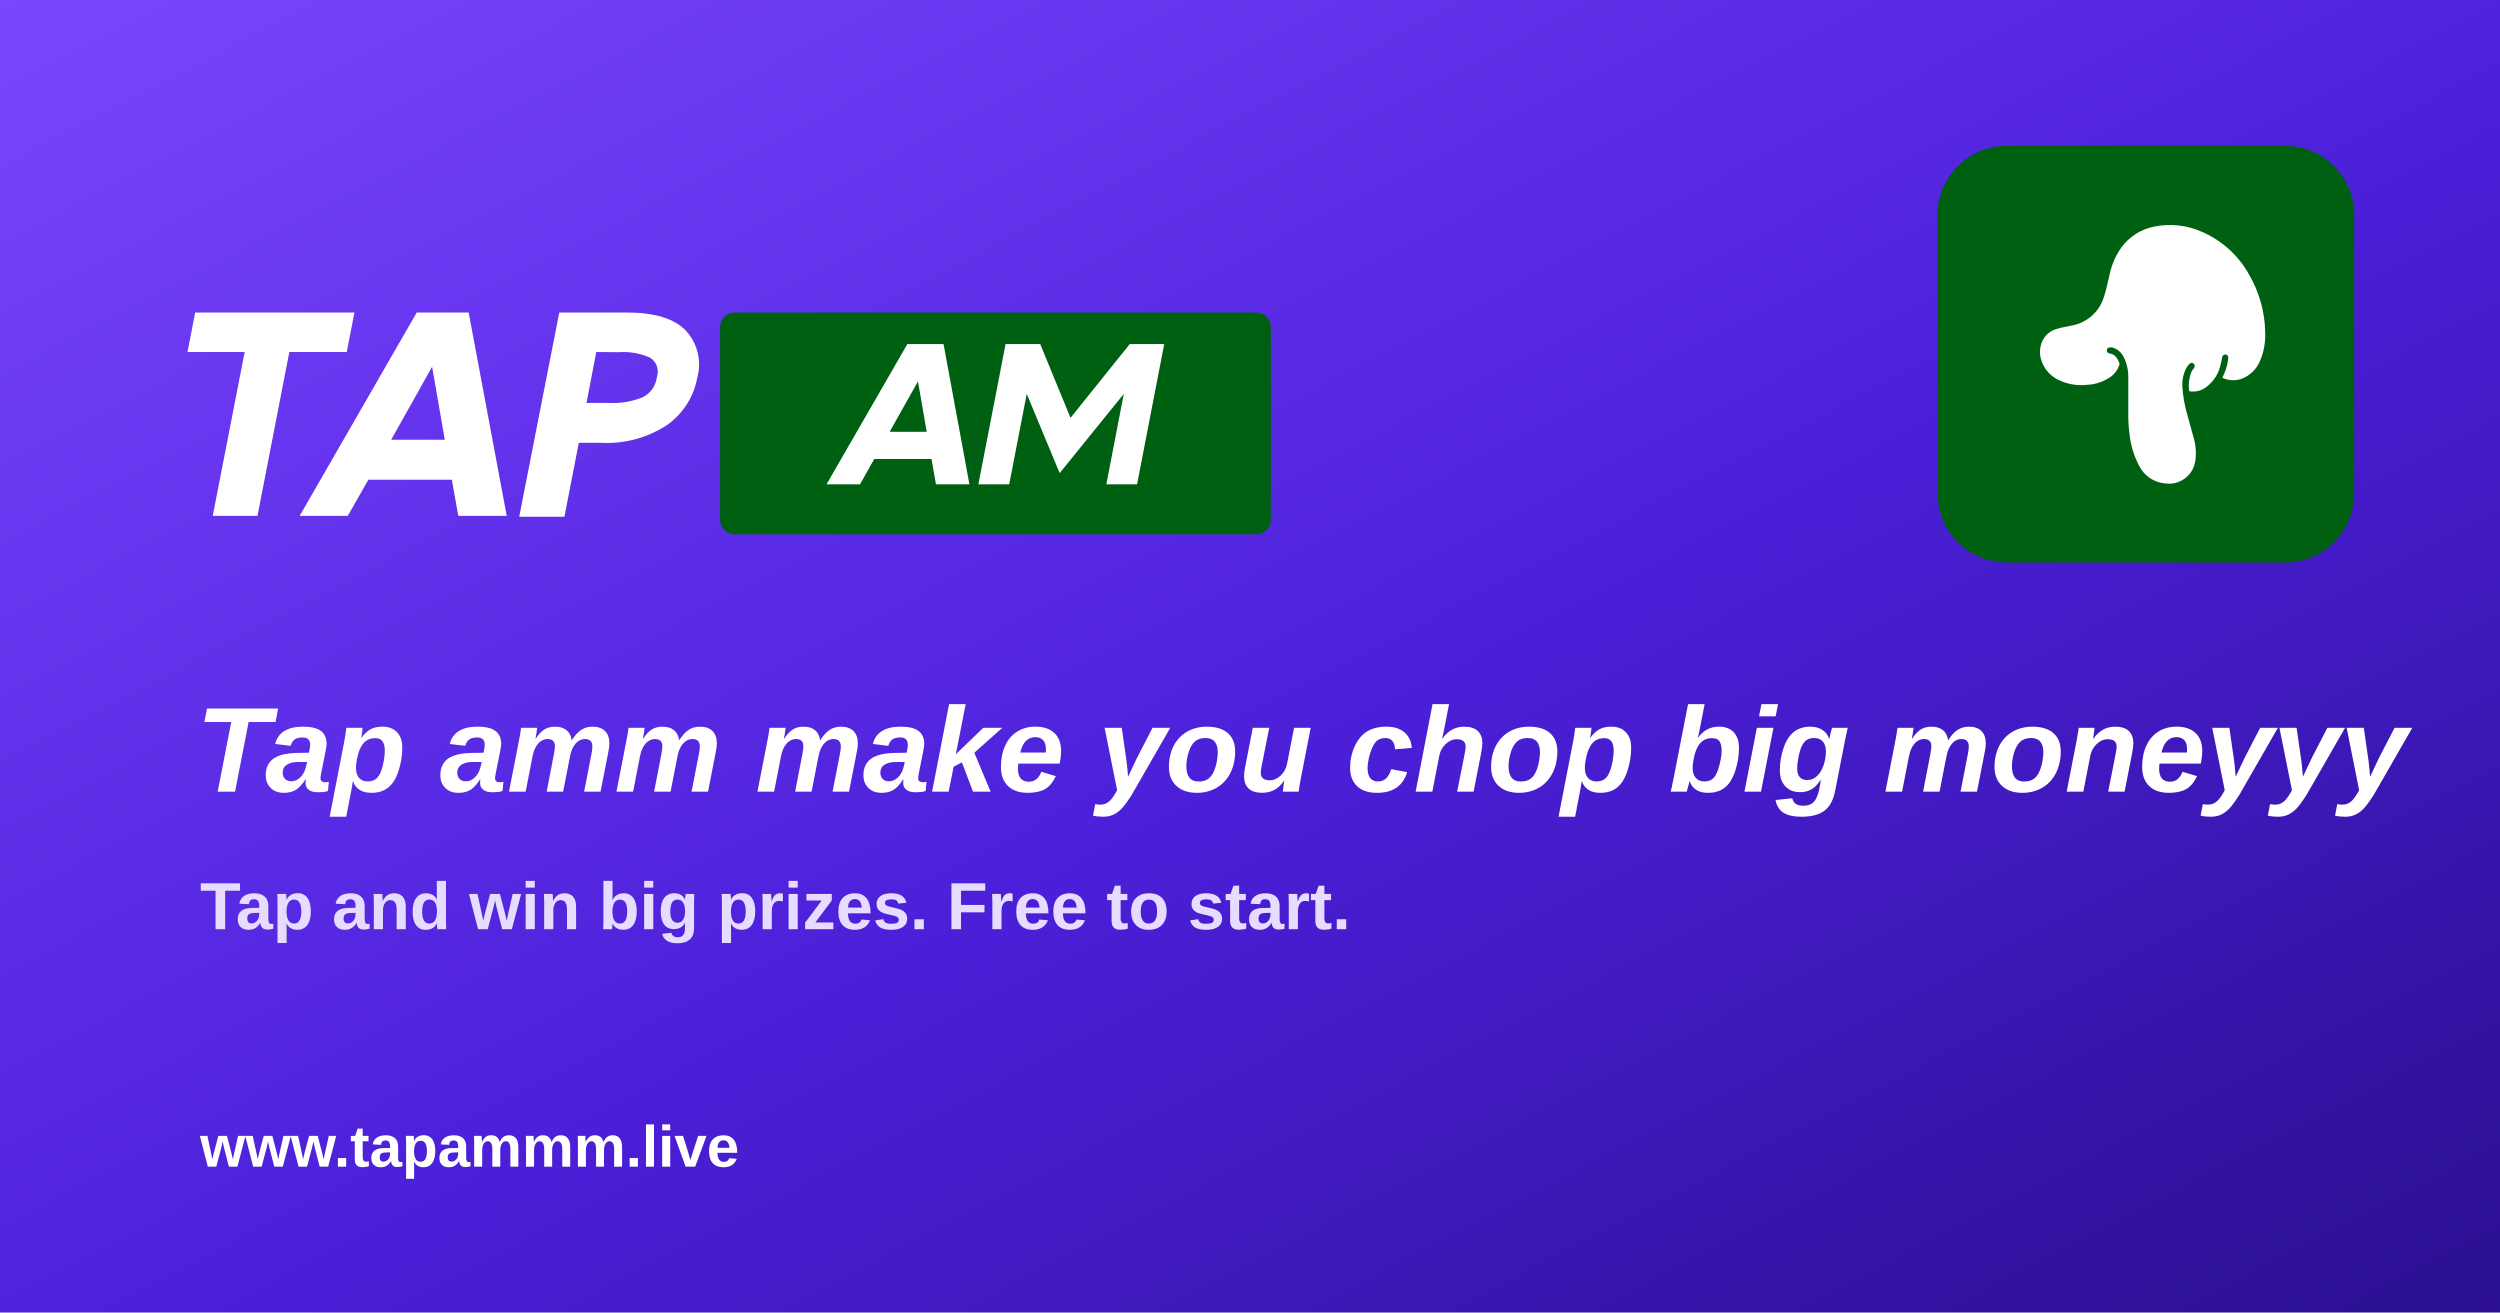
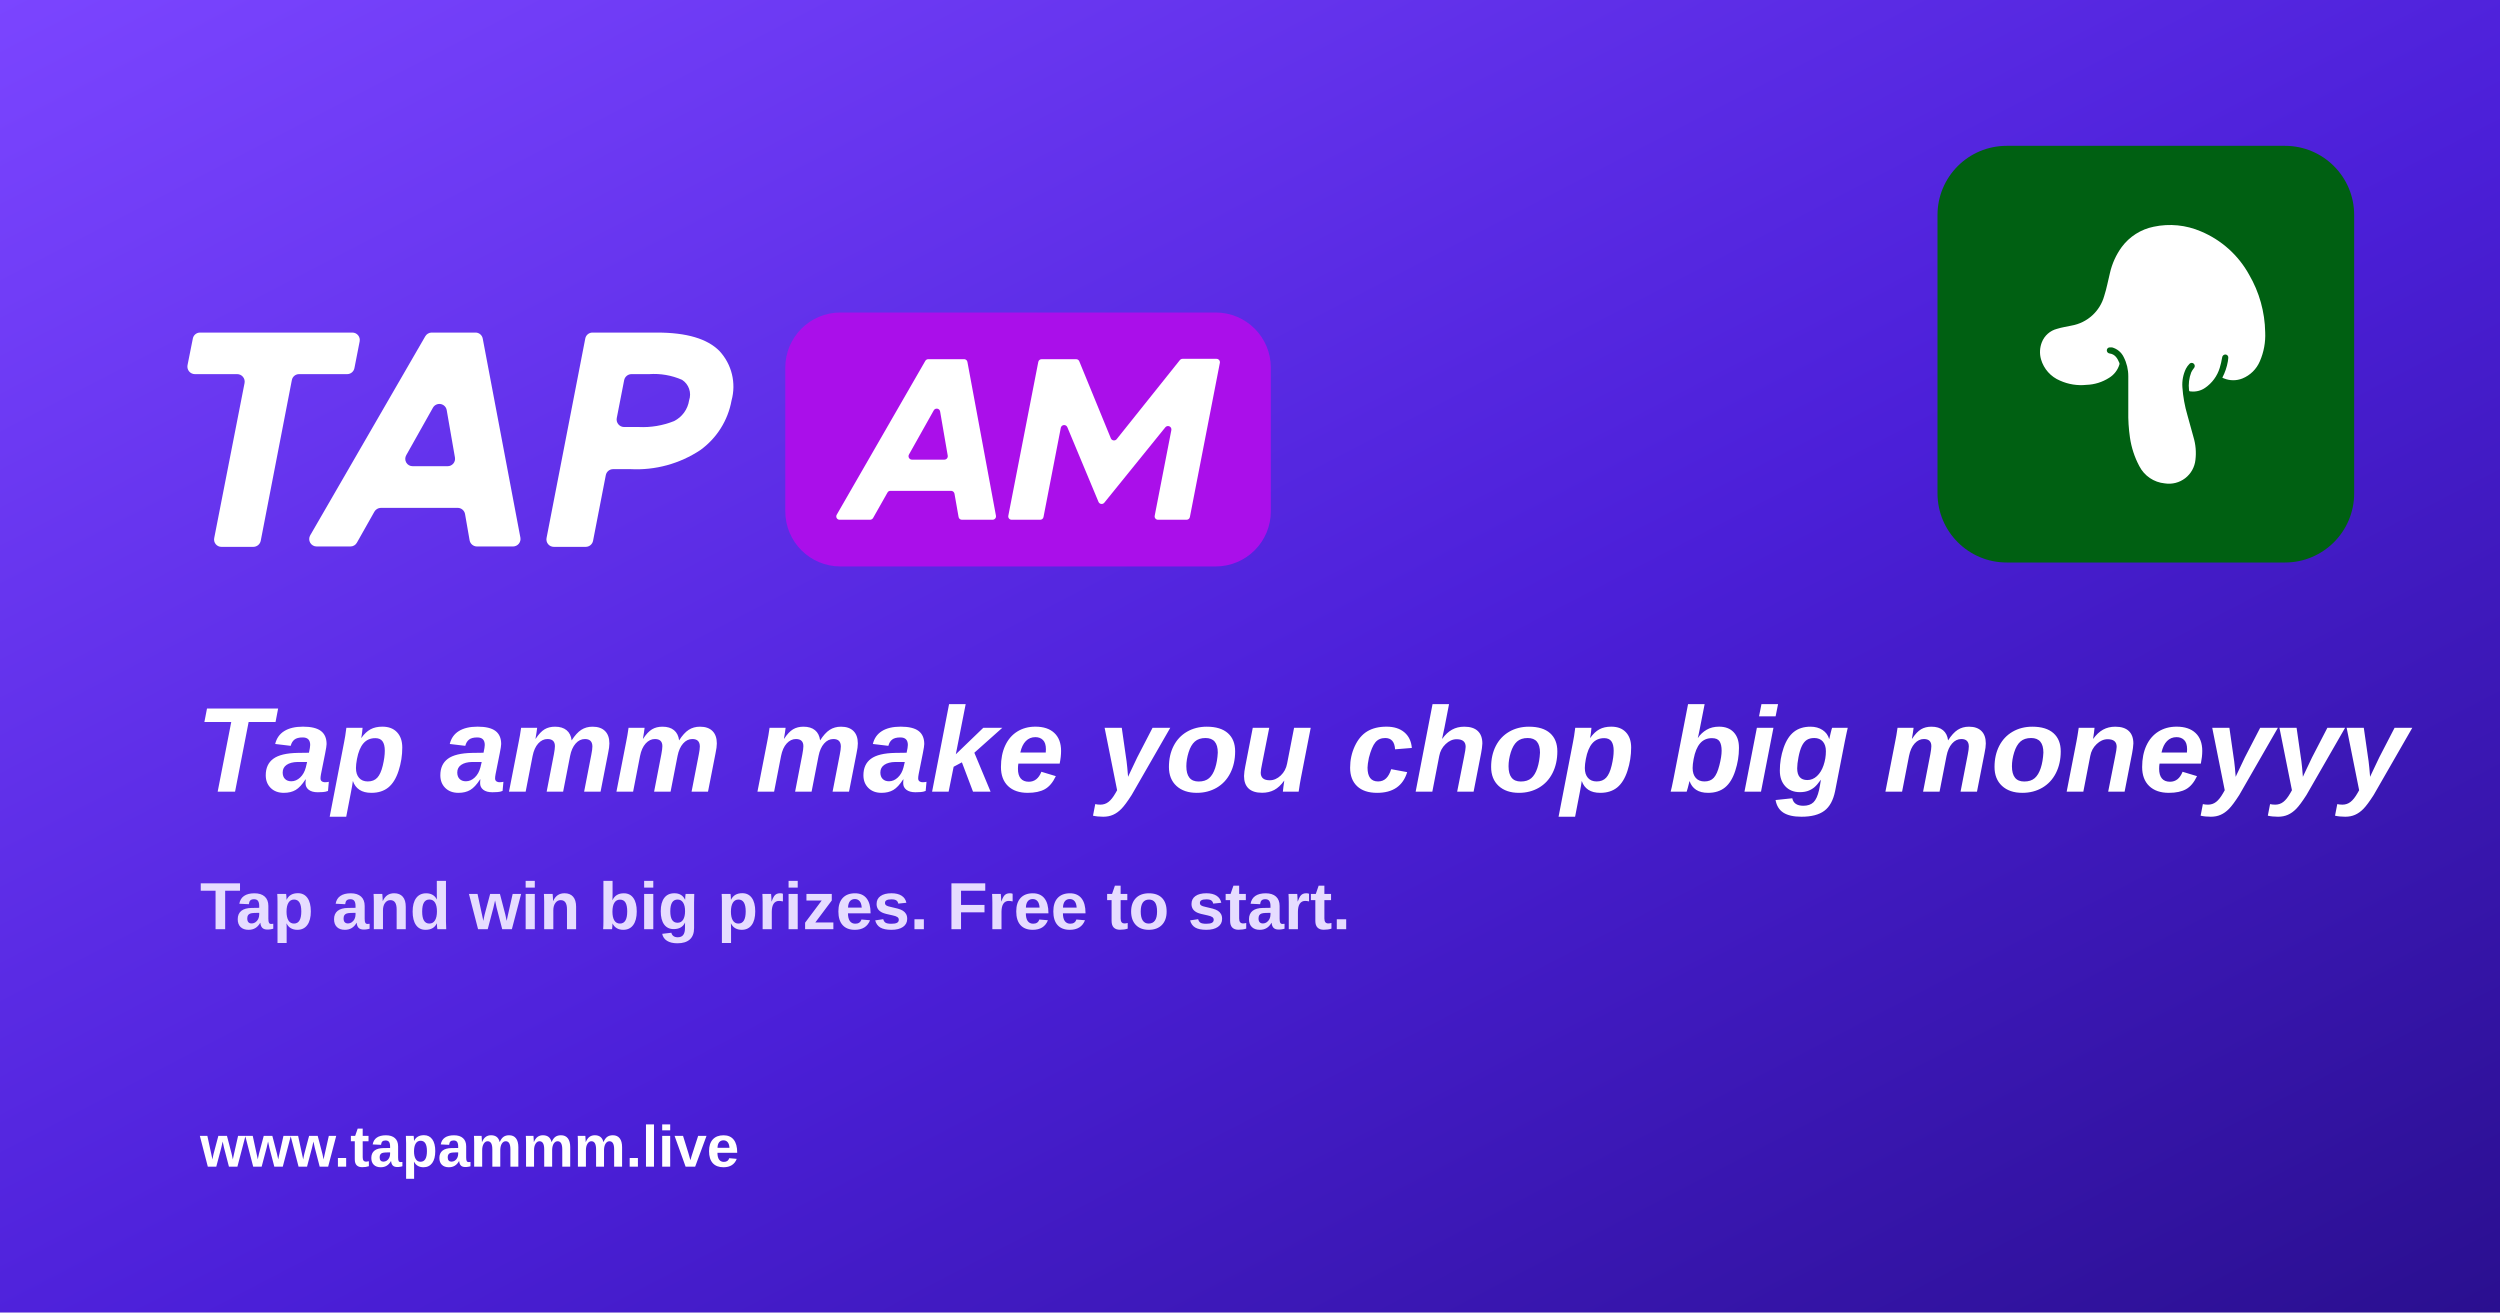
<svg xmlns="http://www.w3.org/2000/svg" viewBox="0 0 1200 630" width="1200" height="630">
  <defs>
    <linearGradient id="ogbg" x1="0" y1="0" x2="1" y2="1">
      <stop offset="0" stop-color="#7B45FF" />
      <stop offset=".55" stop-color="#4B1FD8" />
      <stop offset="1" stop-color="#2A0F8F" />
    </linearGradient>
  </defs>
  <rect width="1200" height="630" fill="url(#ogbg)" />
-   <svg x="90" y="150" width="520" height="106.483" viewBox="0 0 119.79 24.53">
-     <rect fill="#006012" x="58.89" width="60.9" height="24.53" rx="1.61" />
-     <path fill="#fff" d="M.85,0H18.46l-.85,4.37H11.26L7.74,22.49H2.79L6.32,4.37H0Z" />
-     <path fill="#fff" d="M25.35,0h5.74L35.3,22.49H29.94l-.71-4H20l-2.28,4H12.4Zm1.7,6-4.53,8.07h5.93Z" />
-     <path fill="#fff" d="M41.11,0h7.43q4.65,0,6.56,2a5.49,5.49,0,0,1,1.27,5.2,8.21,8.21,0,0,1-3.3,5.21,12.06,12.06,0,0,1-7.31,2H43.27l-1.59,8.17h-5ZM45.2,4.37,44.12,10H46.6a8.65,8.65,0,0,0,3.71-.62A2.85,2.85,0,0,0,51.9,7.15,1.83,1.83,0,0,0,51.16,5a7.23,7.23,0,0,0-3.47-.61Z" />
-     <path fill="#fff" d="M79.6,3.49h4L86.46,19h-3.7l-.49-2.8H75.94L74.36,19h-3.7Zm1.17,4.13-3.13,5.57h4.1Z" />
-     <path fill="#fff" d="M90.46,3.49h3.83l3.35,8.16,6.55-8.16H108L105,19H101.6l1.93-10-7.09,8.76L92.8,9,90.86,19H87.45Z" />
+   <svg x="90" y="150" width="520" height="121.896" viewBox="0 0 113.9 26.7">
+     <rect fill="#AA0FEA" x="62.85" width="51.05" height="26.7" rx="5.8" />
+     <path fill="#fff" d="M1.33,2.11h16a.78.78,0,0,1,.77.93l-.55,2.81a.78.78,0,0,1-.76.63H11.74a.77.77,0,0,0-.77.63L7.7,24a.8.8,0,0,1-.77.64H3.57a.77.77,0,0,1-.76-.93L6,7.41a.79.79,0,0,0-.77-.93H.78A.79.79,0,0,1,0,5.55L.56,2.74A.77.77,0,0,1,1.33,2.11Z" />
+     <path fill="#fff" d="M25.63,2.11h4.65a.77.77,0,0,1,.76.63L35,23.67a.79.79,0,0,1-.77.93H30.43a.79.79,0,0,1-.77-.65l-.48-2.76a.79.79,0,0,0-.77-.65H20.33a.8.8,0,0,0-.68.4L17.81,24.2a.77.77,0,0,1-.68.4H13.58a.78.78,0,0,1-.68-1.17L25,2.5A.79.79,0,0,1,25.63,2.11ZM25.81,10,23,15a.77.77,0,0,0,.68,1.16h3.67a.78.78,0,0,0,.77-.91l-.87-5A.78.78,0,0,0,25.81,10Z" />
+     <path fill="#fff" d="M41.82,2.74a.77.77,0,0,1,.76-.63h6.79c3.11,0,5.29.65,6.56,1.94a5.5,5.5,0,0,1,1.27,5.2,8.23,8.23,0,0,1-3.29,5.22,12.12,12.12,0,0,1-7.32,2H44.75a.78.78,0,0,0-.77.63L42.64,24a.79.79,0,0,1-.77.64H38.52a.78.78,0,0,1-.77-.93Zm4.09,4.37-.78,4a.79.79,0,0,0,.77.93h1.54a8.84,8.84,0,0,0,3.71-.62,2.93,2.93,0,0,0,1.59-2.19A1.85,1.85,0,0,0,52,7.08a7.35,7.35,0,0,0-3.47-.6H46.68A.79.79,0,0,0,45.91,7.11Z" />
+     <path fill="#fff" d="M77.88,4.91h3.81A.35.35,0,0,1,82,5.2l3,16.17a.36.36,0,0,1-.36.42H81.42a.35.35,0,0,1-.35-.29l-.43-2.45a.37.37,0,0,0-.36-.3H73.9a.34.34,0,0,0-.31.19l-1.51,2.67a.38.38,0,0,1-.32.18H68.57a.35.35,0,0,1-.31-.53L77.57,5.09A.35.35,0,0,1,77.88,4.91Zm.58,5.38-2.61,4.65a.36.36,0,0,0,.31.53h3.42a.36.36,0,0,0,.35-.42l-.8-4.64A.36.36,0,0,0,78.46,10.29Z" />
+     <path fill="#fff" d="M89.8,4.91h3.63a.35.35,0,0,1,.33.22l3.32,8.1a.36.36,0,0,0,.61.09L104.34,5a.39.39,0,0,1,.28-.13h3.56a.36.36,0,0,1,.36.43L105.39,21.5a.35.35,0,0,1-.35.29h-3a.35.35,0,0,1-.35-.42l1.75-9a.36.36,0,0,0-.64-.29L96.39,20a.36.36,0,0,1-.61-.09L92.5,12.05a.36.36,0,0,0-.68.06L90,21.5a.35.35,0,0,1-.35.29h-3a.35.35,0,0,1-.35-.42L89.45,5.2A.35.35,0,0,1,89.8,4.91Z" />
  </svg>
  <svg x="930" y="70" width="200" height="200" viewBox="0 0 512 512">
    <rect width="512" height="512" rx="84.992" fill="#006012" />
    <g transform="translate(125.93 97.28) scale(7.8574)">
      <path fill="#fff" d="M28.52,23.87a8.61,8.61,0,0,0,.86-2.53,3.57,3.57,0,0,0,.07-.56.47.47,0,0,0-.44-.53.51.51,0,0,0-.52.46,13,13,0,0,1-.38,1.64,5.84,5.84,0,0,1-2.29,3.12,3.27,3.27,0,0,1-2.28.55c-.12,0-.21,0-.23-.19a5.84,5.84,0,0,1,.34-2.78,3.22,3.22,0,0,1,.42-.66.49.49,0,0,0,0-.68.47.47,0,0,0-.69,0,3.23,3.23,0,0,0-.56.77,5.74,5.74,0,0,0-.55,2.88,20.43,20.43,0,0,0,.79,4.39c.31,1.14.64,2.27.94,3.4a8.72,8.72,0,0,1,.31,3.59,4.16,4.16,0,0,1-4.78,3.67,5,5,0,0,1-4-2.71,13.6,13.6,0,0,1-1.46-4.46,25.2,25.2,0,0,1-.26-4.16c0-1.81,0-3.62,0-5.43a6.5,6.5,0,0,0-.72-3,2.84,2.84,0,0,0-1.82-1.51,1.31,1.31,0,0,0-.34,0,.46.46,0,0,0-.48.45.49.49,0,0,0,.42.5c.88.11,1.25.77,1.55,1.49a.4.4,0,0,1,0,.24,3.68,3.68,0,0,1-1.61,2.08A7,7,0,0,1,7.26,25a8,8,0,0,1-4.12-.66A5.15,5.15,0,0,1,.16,21a4.18,4.18,0,0,1,.13-2.66,3.47,3.47,0,0,1,2.37-2.1c.74-.23,1.52-.35,2.28-.51a6.46,6.46,0,0,0,5.11-4.65c.38-1.16.59-2.38.89-3.57a11.08,11.08,0,0,1,1.84-4.06,8.26,8.26,0,0,1,5-3.18A12.22,12.22,0,0,1,25.17,1,15.38,15.38,0,0,1,32.7,7.76a18.47,18.47,0,0,1,2.52,9,10.17,10.17,0,0,1-.84,4.56A5,5,0,0,1,31.66,24a3.85,3.85,0,0,1-2.87,0l-.17-.07Z" />
    </g>
  </svg>
  <text x="94" y="380" font-family="Barlow Condensed, Arial Narrow, Arial, sans-serif" font-weight="900" font-style="italic" font-size="58" fill="#fff">Tap amm make you chop big moneyyy</text>
  <text x="96" y="446" font-family="Barlow, Arial, sans-serif" font-weight="600" font-size="32" fill="#E6DCFF">Tap and win big prizes. Free to start.</text>
  <text x="96" y="560" font-family="Barlow, Arial, sans-serif" font-weight="700" font-size="28" fill="#fff">www.tapammm.live</text>
</svg>
